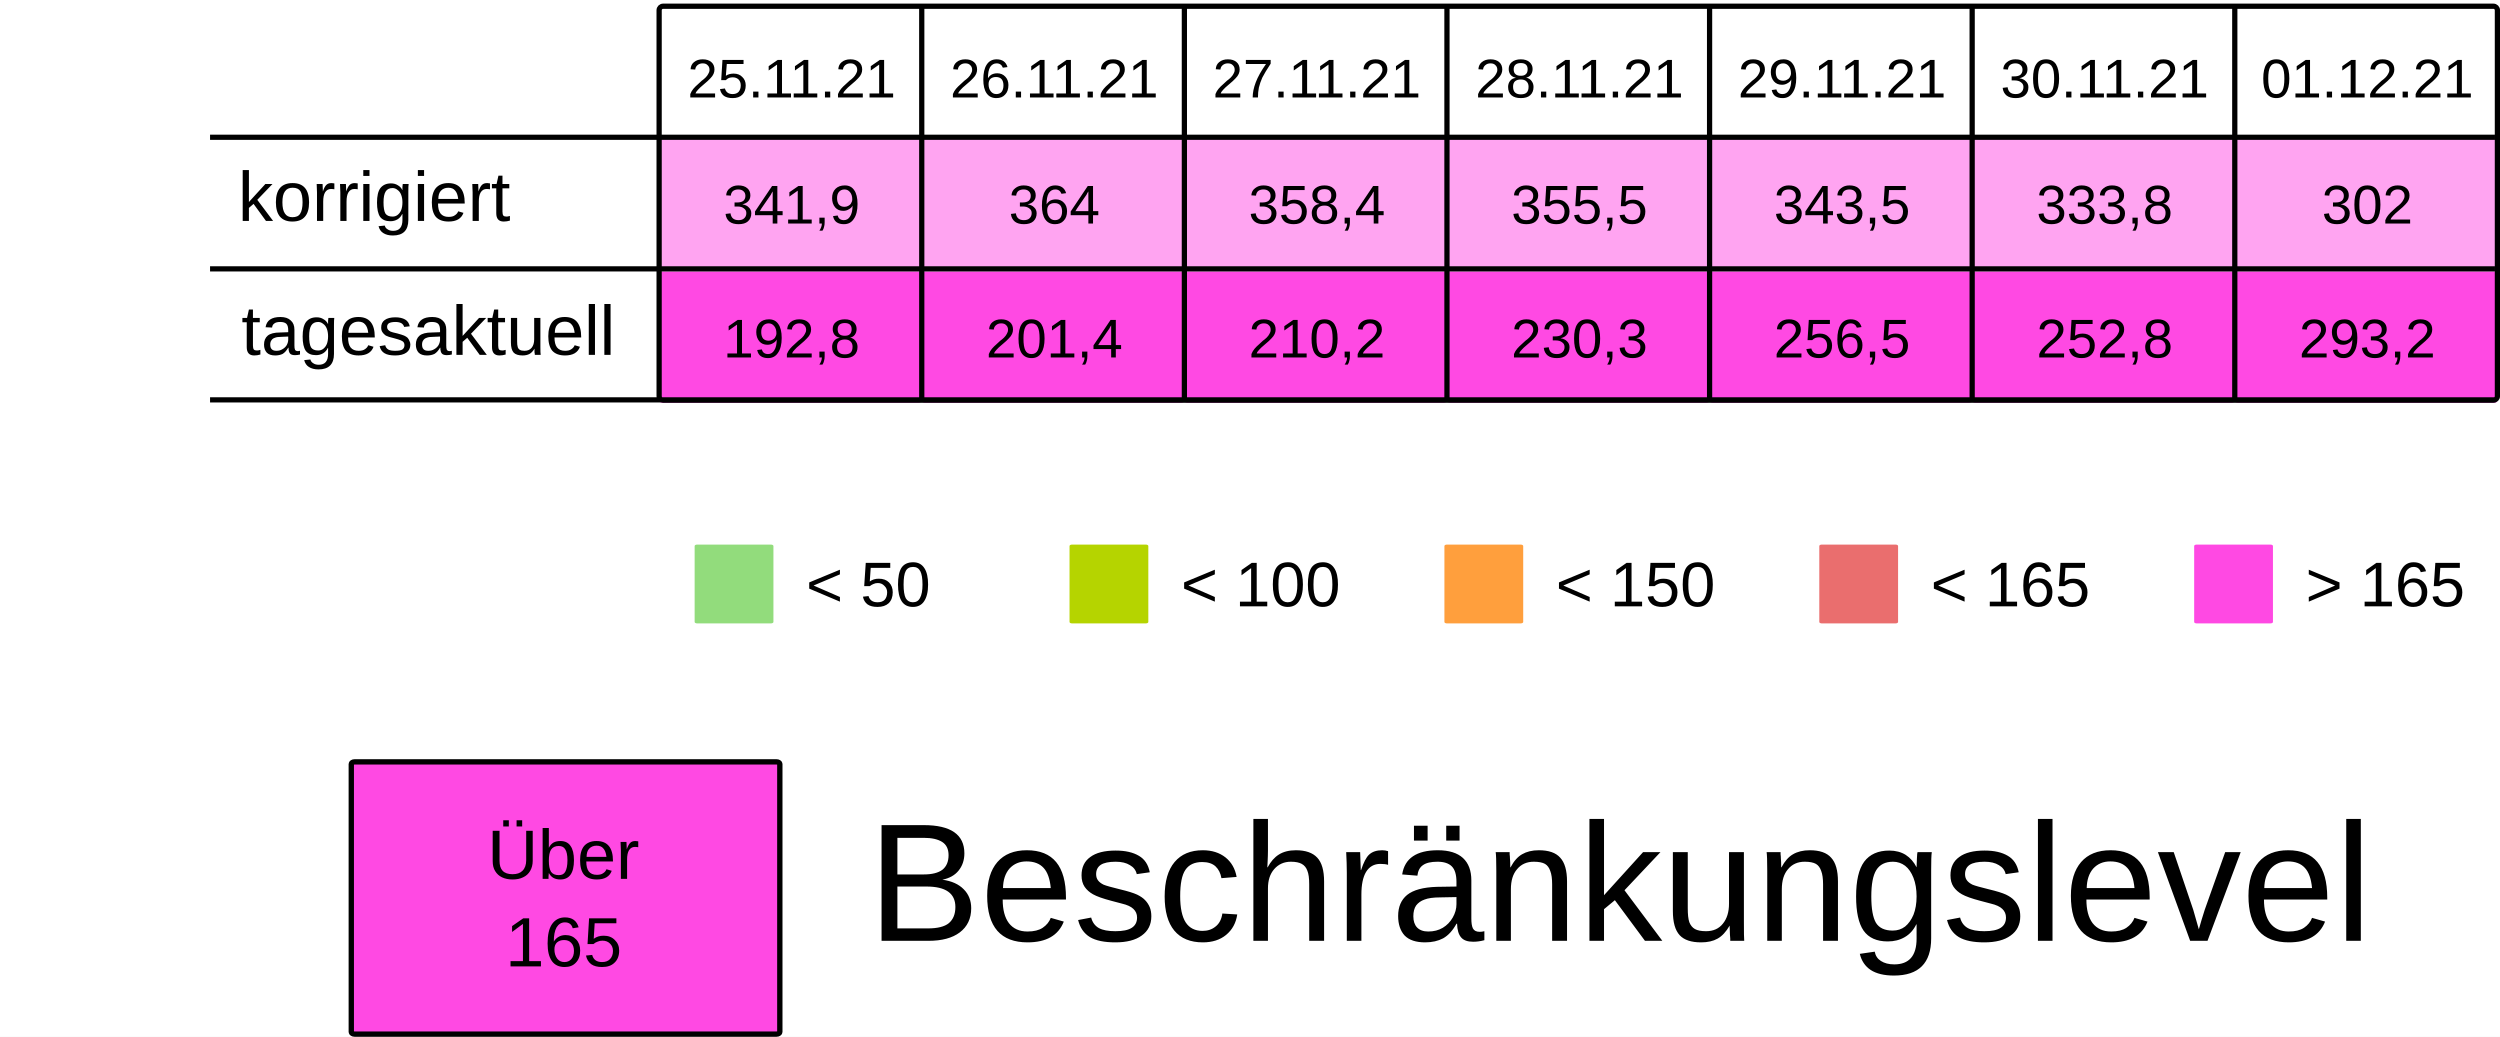
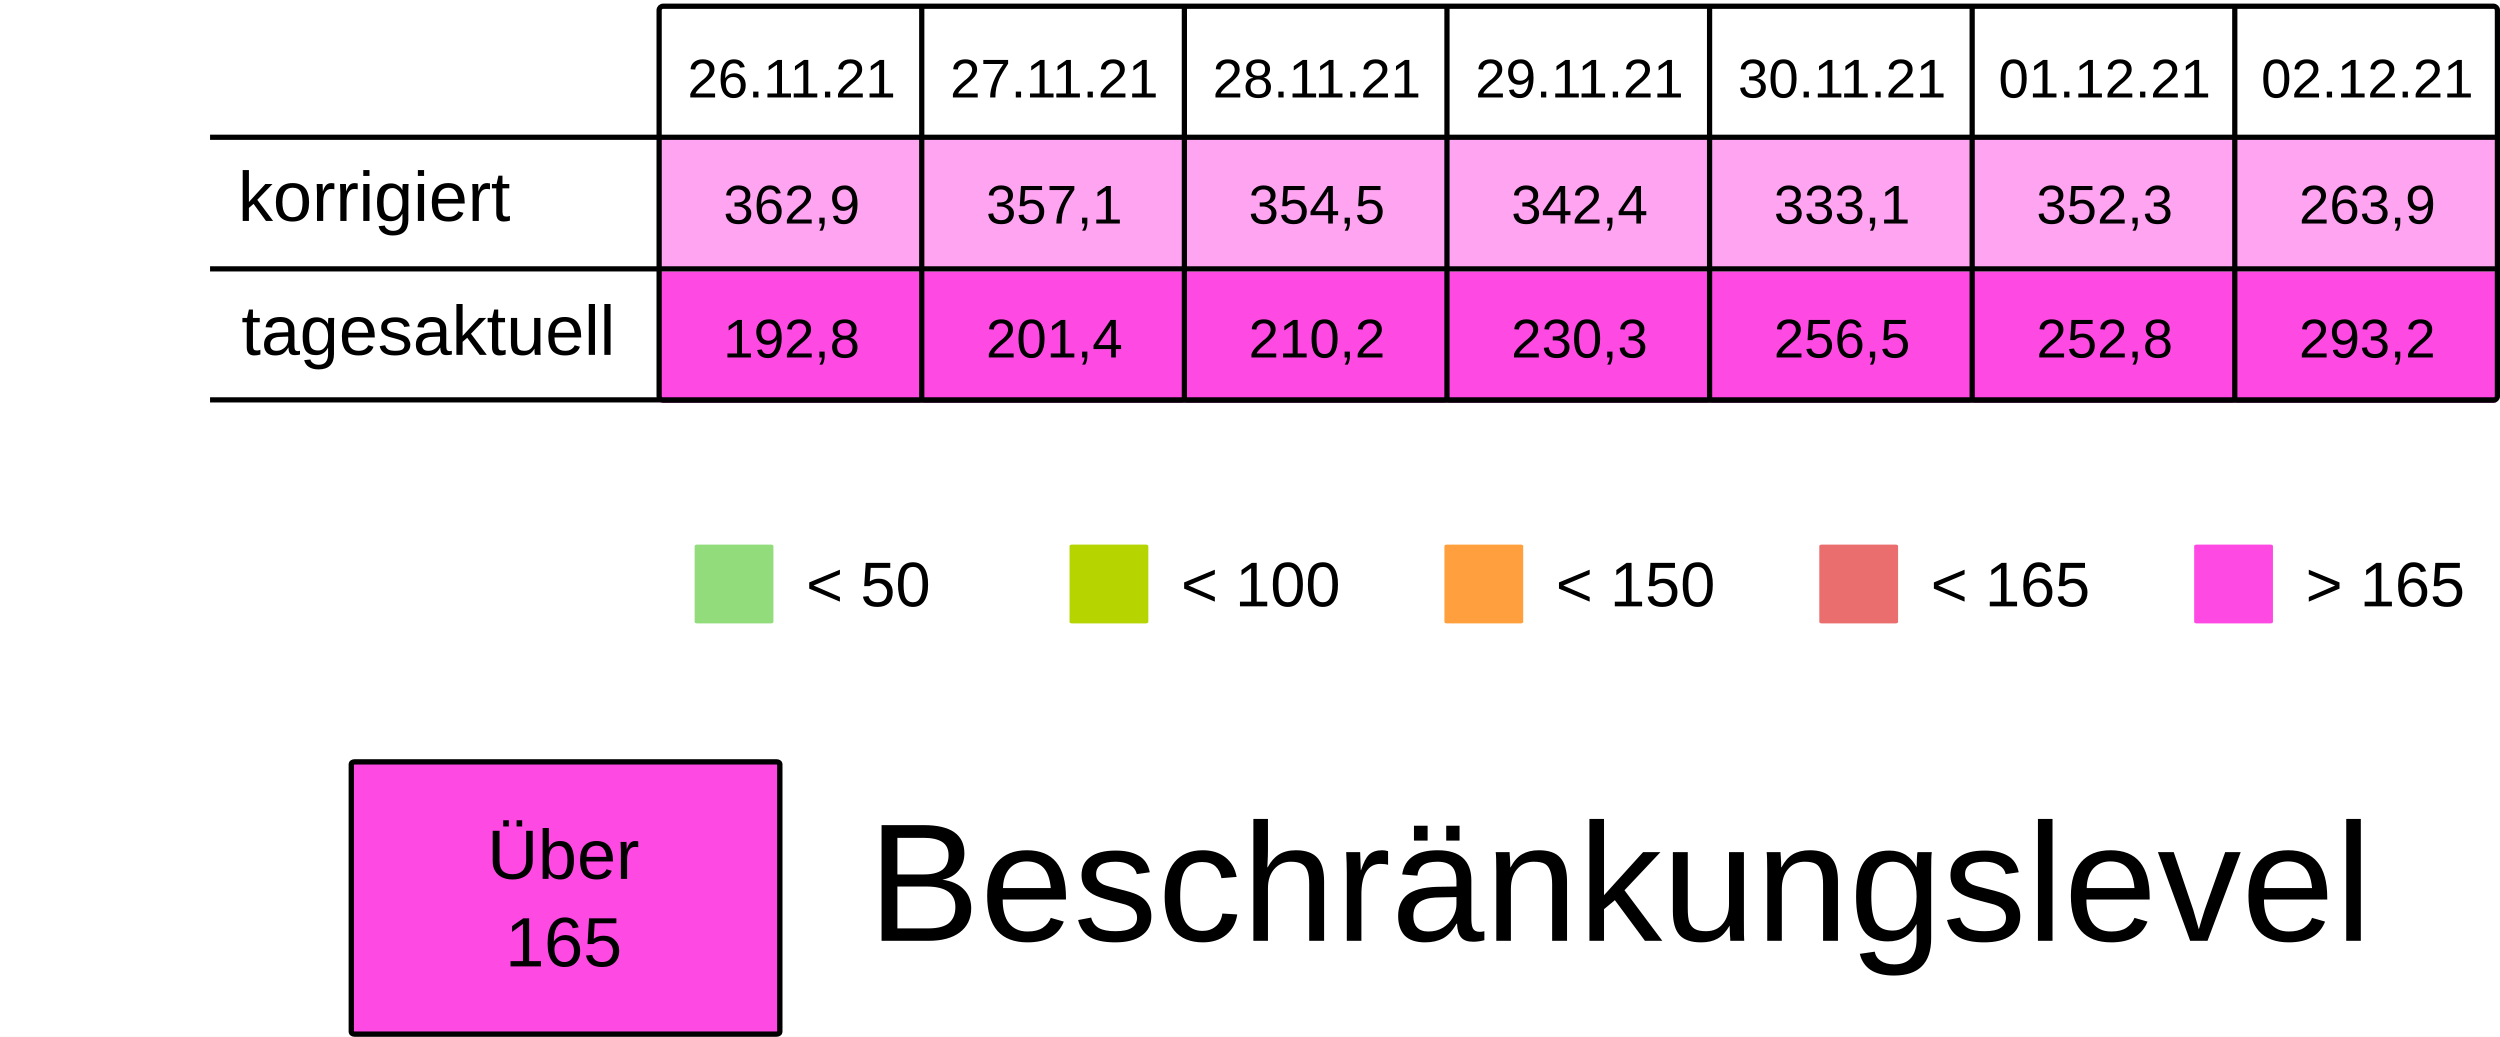
<svg xmlns="http://www.w3.org/2000/svg" viewBox="0 0 125.94 52.229" height="197.399" width="475.994">
  <rect width="100%" height="100%" x="-.001" fill="#fff" />
  <g transform="translate(-13.231 -25.355)">
    <rect ry=".106" rx=".169" y="32.284" x="46.434" height="6.615" width="13.229" fill="#FF49E37F" />
    <rect ry=".106" rx=".169" y="32.284" x="59.664" height="6.615" width="13.229" fill="#FF49E37F" />
    <rect ry=".106" rx=".169" y="32.284" x="72.893" height="6.615" width="13.229" fill="#FF49E37F" />
    <rect ry=".106" rx=".169" y="32.284" x="86.122" height="6.615" width="13.229" fill="#FF49E37F" />
    <rect ry=".106" rx=".169" y="32.284" x="99.351" height="6.615" width="13.229" fill="#FF49E37F" />
    <rect ry=".106" rx=".169" y="32.284" x="112.58" height="6.615" width="13.229" fill="#FF49E37F" />
    <rect ry=".106" rx=".169" y="32.284" x="125.809" height="6.615" width="13.229" fill="#FF49E37F" />
    <text y="30.266" x="53.113" style="line-height:125%;-inkscape-font-specification:Arial;text-align:center" font-weight="400" font-size="2.749" letter-spacing="0" word-spacing="0" font-family="Arial" text-anchor="middle" stroke-width=".064">
-       <tspan style="text-align:center" y="30.266" x="53.113">25.11.21</tspan>
+       <tspan style="text-align:center" y="30.266" x="53.113">26.11.21</tspan>
    </text>
    <text y="30.266" x="66.342" style="line-height:125%;-inkscape-font-specification:Arial;text-align:center" font-weight="400" font-size="2.749" letter-spacing="0" word-spacing="0" font-family="Arial" text-anchor="middle" stroke-width=".064">
-       <tspan style="text-align:center" y="30.266" x="66.342">26.11.21</tspan>
+       <tspan style="text-align:center" y="30.266" x="66.342">27.11.21</tspan>
    </text>
    <text y="30.266" x="79.571" style="line-height:125%;-inkscape-font-specification:Arial;text-align:center" font-weight="400" font-size="2.749" letter-spacing="0" word-spacing="0" font-family="Arial" text-anchor="middle" stroke-width=".064">
-       <tspan style="text-align:center" y="30.266" x="79.571">27.11.21</tspan>
+       <tspan style="text-align:center" y="30.266" x="79.571">28.11.21</tspan>
    </text>
    <text y="30.266" x="92.8" style="line-height:125%;-inkscape-font-specification:Arial;text-align:center" font-weight="400" font-size="2.749" letter-spacing="0" word-spacing="0" font-family="Arial" text-anchor="middle" stroke-width=".064">
-       <tspan style="text-align:center" y="30.266" x="92.8">28.11.21</tspan>
+       <tspan style="text-align:center" y="30.266" x="92.8">29.11.21</tspan>
    </text>
    <text y="30.266" x="106.029" style="line-height:125%;-inkscape-font-specification:Arial;text-align:center" font-weight="400" font-size="2.749" letter-spacing="0" word-spacing="0" font-family="Arial" text-anchor="middle" stroke-width=".064">
-       <tspan style="text-align:center" y="30.266" x="106.029">29.11.21</tspan>
+       <tspan style="text-align:center" y="30.266" x="106.029">30.11.21</tspan>
    </text>
    <text y="30.266" x="119.258" style="line-height:125%;-inkscape-font-specification:Arial;text-align:center" font-weight="400" font-size="2.749" letter-spacing="0" word-spacing="0" font-family="Arial" text-anchor="middle" stroke-width=".064">
-       <tspan style="text-align:center" y="30.266" x="119.258">30.11.21</tspan>
+       <tspan style="text-align:center" y="30.266" x="119.258">01.12.21</tspan>
    </text>
    <text y="30.266" x="132.488" style="line-height:125%;-inkscape-font-specification:Arial;text-align:center" font-weight="400" font-size="2.749" letter-spacing="0" word-spacing="0" font-family="Arial" text-anchor="middle" stroke-width=".064">
-       <tspan style="text-align:center" y="30.266" x="132.488">01.12.21</tspan>
+       <tspan style="text-align:center" y="30.266" x="132.488">02.12.21</tspan>
    </text>
    <text y="36.616" x="53.113" style="line-height:125%;-inkscape-font-specification:Arial;text-align:center" font-weight="400" font-size="2.749" letter-spacing="0" word-spacing="0" font-family="Arial" text-anchor="middle" stroke-width=".064">
-       <tspan style="text-align:center" y="36.616" x="53.113">341,9</tspan>
+       <tspan style="text-align:center" y="36.616" x="53.113">362,9</tspan>
    </text>
    <text y="36.616" x="66.342" style="line-height:125%;-inkscape-font-specification:Arial;text-align:center" font-weight="400" font-size="2.749" letter-spacing="0" word-spacing="0" font-family="Arial" text-anchor="middle" stroke-width=".064">
-       <tspan style="text-align:center" y="36.616" x="66.342">364</tspan>
+       <tspan style="text-align:center" y="36.616" x="66.342">357,1</tspan>
    </text>
    <text y="36.616" x="79.571" style="line-height:125%;-inkscape-font-specification:Arial;text-align:center" font-weight="400" font-size="2.749" letter-spacing="0" word-spacing="0" font-family="Arial" text-anchor="middle" stroke-width=".064">
-       <tspan style="text-align:center" y="36.616" x="79.571">358,4</tspan>
+       <tspan style="text-align:center" y="36.616" x="79.571">354,5</tspan>
    </text>
    <text y="36.616" x="92.8" style="line-height:125%;-inkscape-font-specification:Arial;text-align:center" font-weight="400" font-size="2.749" letter-spacing="0" word-spacing="0" font-family="Arial" text-anchor="middle" stroke-width=".064">
-       <tspan style="text-align:center" y="36.616" x="92.8">355,5</tspan>
+       <tspan style="text-align:center" y="36.616" x="92.8">342,4</tspan>
    </text>
    <text y="36.616" x="106.029" style="line-height:125%;-inkscape-font-specification:Arial;text-align:center" font-weight="400" font-size="2.749" letter-spacing="0" word-spacing="0" font-family="Arial" text-anchor="middle" stroke-width=".064">
-       <tspan style="text-align:center" y="36.616" x="106.029">343,5</tspan>
+       <tspan style="text-align:center" y="36.616" x="106.029">333,1</tspan>
    </text>
    <text y="36.616" x="119.258" style="line-height:125%;-inkscape-font-specification:Arial;text-align:center" font-weight="400" font-size="2.749" letter-spacing="0" word-spacing="0" font-family="Arial" text-anchor="middle" stroke-width=".064">
-       <tspan style="text-align:center" y="36.616" x="119.258">333,8</tspan>
+       <tspan style="text-align:center" y="36.616" x="119.258">352,3</tspan>
    </text>
    <text y="36.616" x="132.488" style="line-height:125%;-inkscape-font-specification:Arial;text-align:center" font-weight="400" font-size="2.749" letter-spacing="0" word-spacing="0" font-family="Arial" text-anchor="middle" stroke-width=".064">
-       <tspan style="text-align:center" y="36.616" x="132.488">302</tspan>
+       <tspan style="text-align:center" y="36.616" x="132.488">263,9</tspan>
    </text>
    <rect ry=".071" rx=".12" y="52.79" x="48.224" height="3.969" width="3.969" fill="#92dc7c" />
    <text y="55.896" x="53.84" style="line-height:125%;-inkscape-font-specification:Arial" font-weight="400" font-size="3.175" letter-spacing="0" word-spacing="0" font-family="Arial" stroke-width=".265">
      <tspan y="55.896" x="53.84">&lt; 50</tspan>
    </text>
    <rect ry=".071" rx=".12" y="52.79" x="67.11" height="3.969" width="3.969" fill="#B5D400" />
    <text y="55.896" x="72.726" style="line-height:125%;-inkscape-font-specification:Arial" font-weight="400" font-size="3.175" letter-spacing="0" word-spacing="0" font-family="Arial" stroke-width=".265">
      <tspan y="55.896" x="72.726">&lt; 100</tspan>
    </text>
    <rect ry=".071" rx=".12" y="52.79" x="104.88" height="3.969" width="3.969" fill="#ea6e6e" />
    <text y="55.896" x="110.496" style="line-height:125%;-inkscape-font-specification:Arial" font-weight="400" font-size="3.175" letter-spacing="0" word-spacing="0" font-family="Arial" stroke-width=".265">
      <tspan y="55.896" x="110.496">&lt; 165</tspan>
    </text>
    <rect ry=".071" rx=".12" y="52.79" x="123.765" height="3.969" width="3.969" fill="#FF49E3" />
    <text y="55.896" x="129.381" style="line-height:125%;-inkscape-font-specification:Arial" font-weight="400" font-size="3.175" letter-spacing="0" word-spacing="0" font-family="Arial" stroke-width=".265">
      <tspan y="55.896" x="129.381">&gt; 165</tspan>
    </text>
    <rect ry=".071" rx=".12" y="52.79" x="85.995" height="3.969" width="3.969" fill="#ff9f3d" />
    <text y="55.896" x="91.61" style="line-height:125%;-inkscape-font-specification:Arial" font-weight="400" font-size="3.175" letter-spacing="0" word-spacing="0" font-family="Arial" stroke-width=".265">
      <tspan y="55.896" x="91.61">&lt; 150</tspan>
    </text>
    <rect ry=".106" rx=".169" y="39.031" x="46.435" height="6.615" width="13.229" fill="#FF49E3" />
    <rect ry=".106" rx=".169" y="39.031" x="59.665" height="6.615" width="13.229" fill="#FF49E3" />
    <rect ry=".106" rx=".169" y="39.031" x="72.894" height="6.615" width="13.229" fill="#FF49E3" />
    <rect ry=".106" rx=".169" y="39.031" x="86.123" height="6.615" width="13.229" fill="#FF49E3" />
    <rect ry=".106" rx=".169" y="39.031" x="99.352" height="6.615" width="13.229" fill="#FF49E3" />
    <rect ry=".106" rx=".169" y="39.031" x="112.581" height="6.615" width="13.229" fill="#FF49E3" />
    <rect ry=".106" rx=".169" y="39.031" x="125.81" height="6.615" width="13.229" fill="#FF49E3" />
    <text y="43.363" x="53.114" style="line-height:125%;-inkscape-font-specification:Arial;text-align:center" font-weight="400" font-size="2.749" letter-spacing="0" word-spacing="0" font-family="Arial" text-anchor="middle" stroke-width=".064">
      <tspan style="text-align:center" y="43.363" x="53.114">192,8</tspan>
    </text>
    <text y="43.363" x="66.343" style="line-height:125%;-inkscape-font-specification:Arial;text-align:center" font-weight="400" font-size="2.749" letter-spacing="0" word-spacing="0" font-family="Arial" text-anchor="middle" stroke-width=".064">
      <tspan style="text-align:center" y="43.363" x="66.343">201,4</tspan>
    </text>
    <text y="43.363" x="79.572" style="line-height:125%;-inkscape-font-specification:Arial;text-align:center" font-weight="400" font-size="2.749" letter-spacing="0" word-spacing="0" font-family="Arial" text-anchor="middle" stroke-width=".064">
      <tspan style="text-align:center" y="43.363" x="79.572">210,2</tspan>
    </text>
    <text y="43.363" x="92.801" style="line-height:125%;-inkscape-font-specification:Arial;text-align:center" font-weight="400" font-size="2.749" letter-spacing="0" word-spacing="0" font-family="Arial" text-anchor="middle" stroke-width=".064">
      <tspan style="text-align:center" y="43.363" x="92.801">230,3</tspan>
    </text>
    <text y="43.363" x="106.03" style="line-height:125%;-inkscape-font-specification:Arial;text-align:center" font-weight="400" font-size="2.749" letter-spacing="0" word-spacing="0" font-family="Arial" text-anchor="middle" stroke-width=".064">
      <tspan style="text-align:center" y="43.363" x="106.03">256,5</tspan>
    </text>
    <text y="43.363" x="119.259" style="line-height:125%;-inkscape-font-specification:Arial;text-align:center" font-weight="400" font-size="2.749" letter-spacing="0" word-spacing="0" font-family="Arial" text-anchor="middle" stroke-width=".064">
      <tspan style="text-align:center" y="43.363" x="119.259">252,8</tspan>
    </text>
    <text y="43.363" x="132.489" style="line-height:125%;-inkscape-font-specification:Arial;text-align:center" font-weight="400" font-size="2.749" letter-spacing="0" word-spacing="0" font-family="Arial" text-anchor="middle" stroke-width=".064">
      <tspan style="text-align:center" y="43.363" x="132.489">293,2</tspan>
    </text>
    <text style="line-height:125%;-inkscape-font-specification:Arial" x="25.224" y="36.483" font-weight="400" font-size="3.528" font-family="Arial" letter-spacing="0" word-spacing="0" stroke-width=".265">
      <tspan x="25.224" y="36.483">korrigiert</tspan>
    </text>
    <text style="line-height:125%;-inkscape-font-specification:Arial" x="25.396" y="43.23" font-weight="400" font-size="3.528" font-family="Arial" letter-spacing="0" word-spacing="0" stroke-width=".265">
      <tspan x="25.396" y="43.23">tagesaktuell</tspan>
    </text>
    <path d="M59.665 25.802v19.844zm13.23 0v19.844zm13.228 0v19.844zm13.23 0v19.844zm13.228 0v19.844zm13.23 0v19.844zM23.812 32.27h115.096zm0 6.629h115.096zm0 6.6h115.096zm22.823-19.83h92.206c.11 0 .2.09.2.2v19.445a.2.2 0 01-.2.2H46.635a.2.2 0 01-.2-.2V25.869c0-.11.089-.2.2-.2z" fill="none" stroke="#000" stroke-width=".264" />
    <rect ry=".108" rx=".169" y="63.735" x="30.927" height="13.715" width="21.588" fill="#FF49E3" stroke-miterlimit="0" stroke="#000" stroke-width=".269" />
    <text y="69.629" x="41.626" style="line-height:125%;-inkscape-font-specification:Arial;text-align:center" font-weight="400" font-size="3.528" letter-spacing="0" word-spacing="0" font-family="Arial" text-anchor="middle" stroke-width=".265">
      <tspan style="text-align:center" y="69.629" x="42.1">Über</tspan>
      <tspan style="text-align:center" y="74.038" x="41.626">165</tspan>
    </text>
    <text style="line-height:125%;-inkscape-font-specification:Arial" x="56.955" y="72.75" font-weight="400" font-size="8.467" font-family="Arial" letter-spacing="0" word-spacing="0" stroke-width=".265">
      <tspan x="56.955" y="72.75">Beschränkungslevel</tspan>
    </text>
  </g>
</svg>
